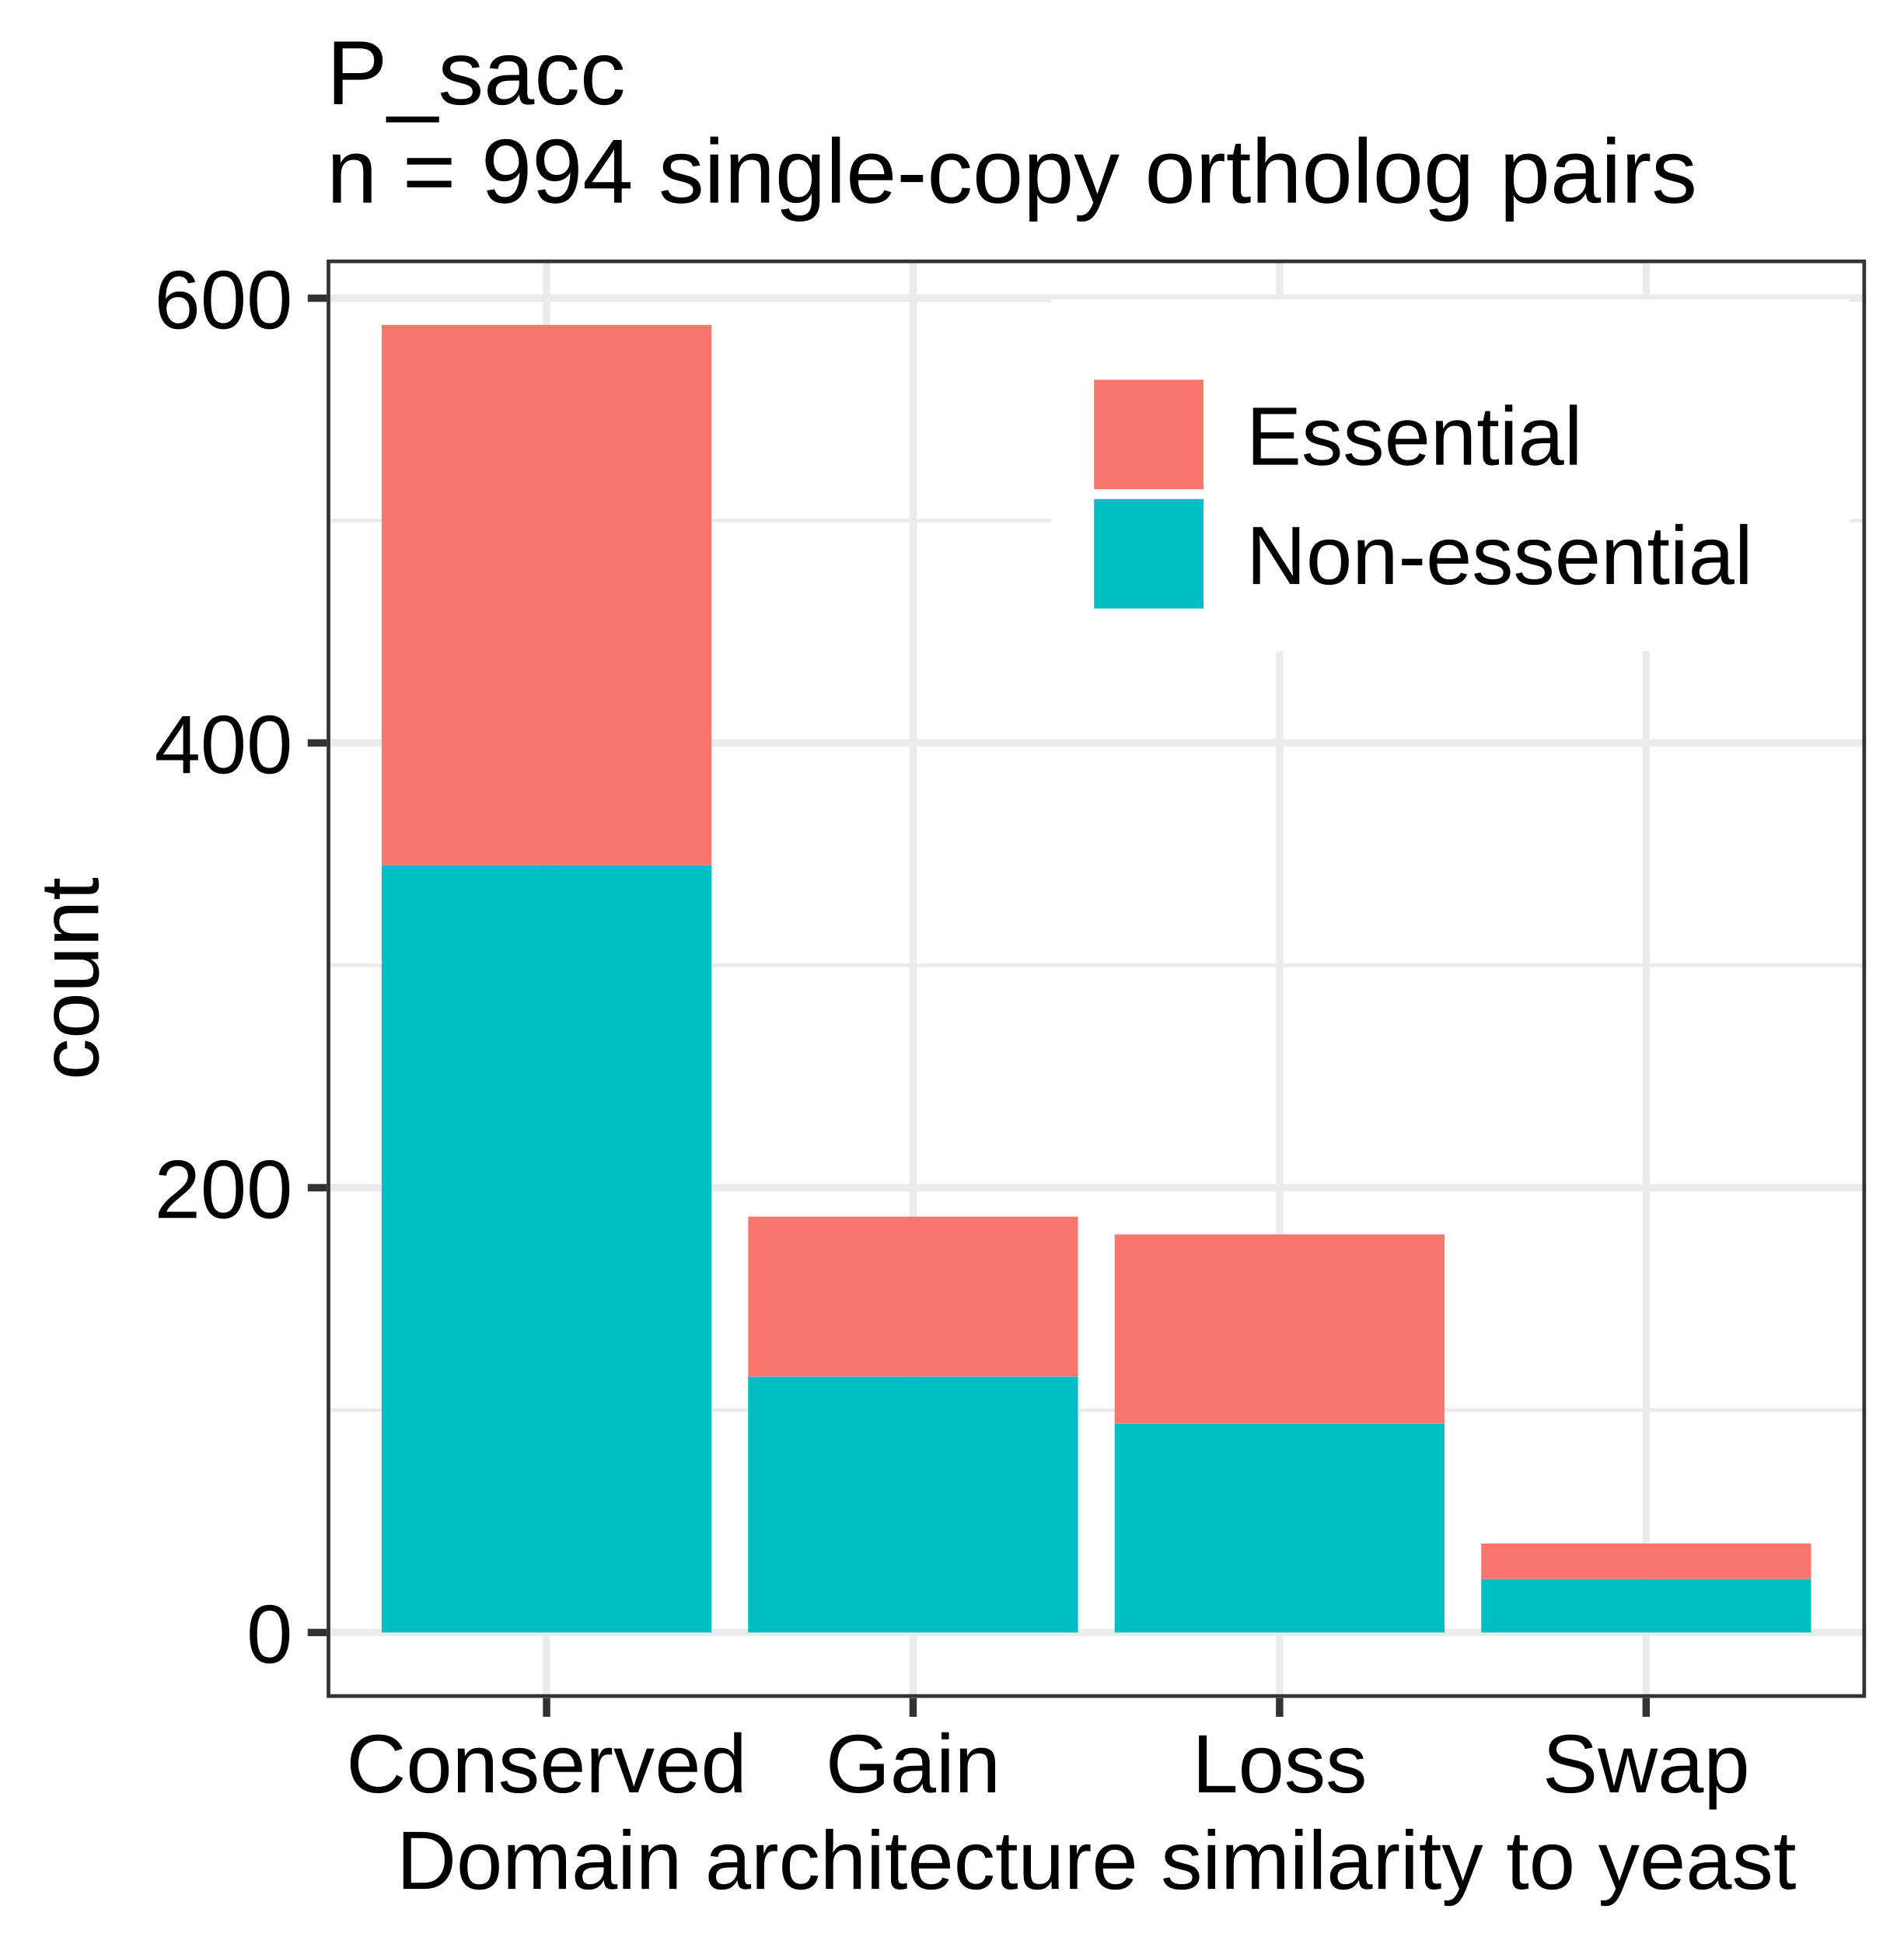
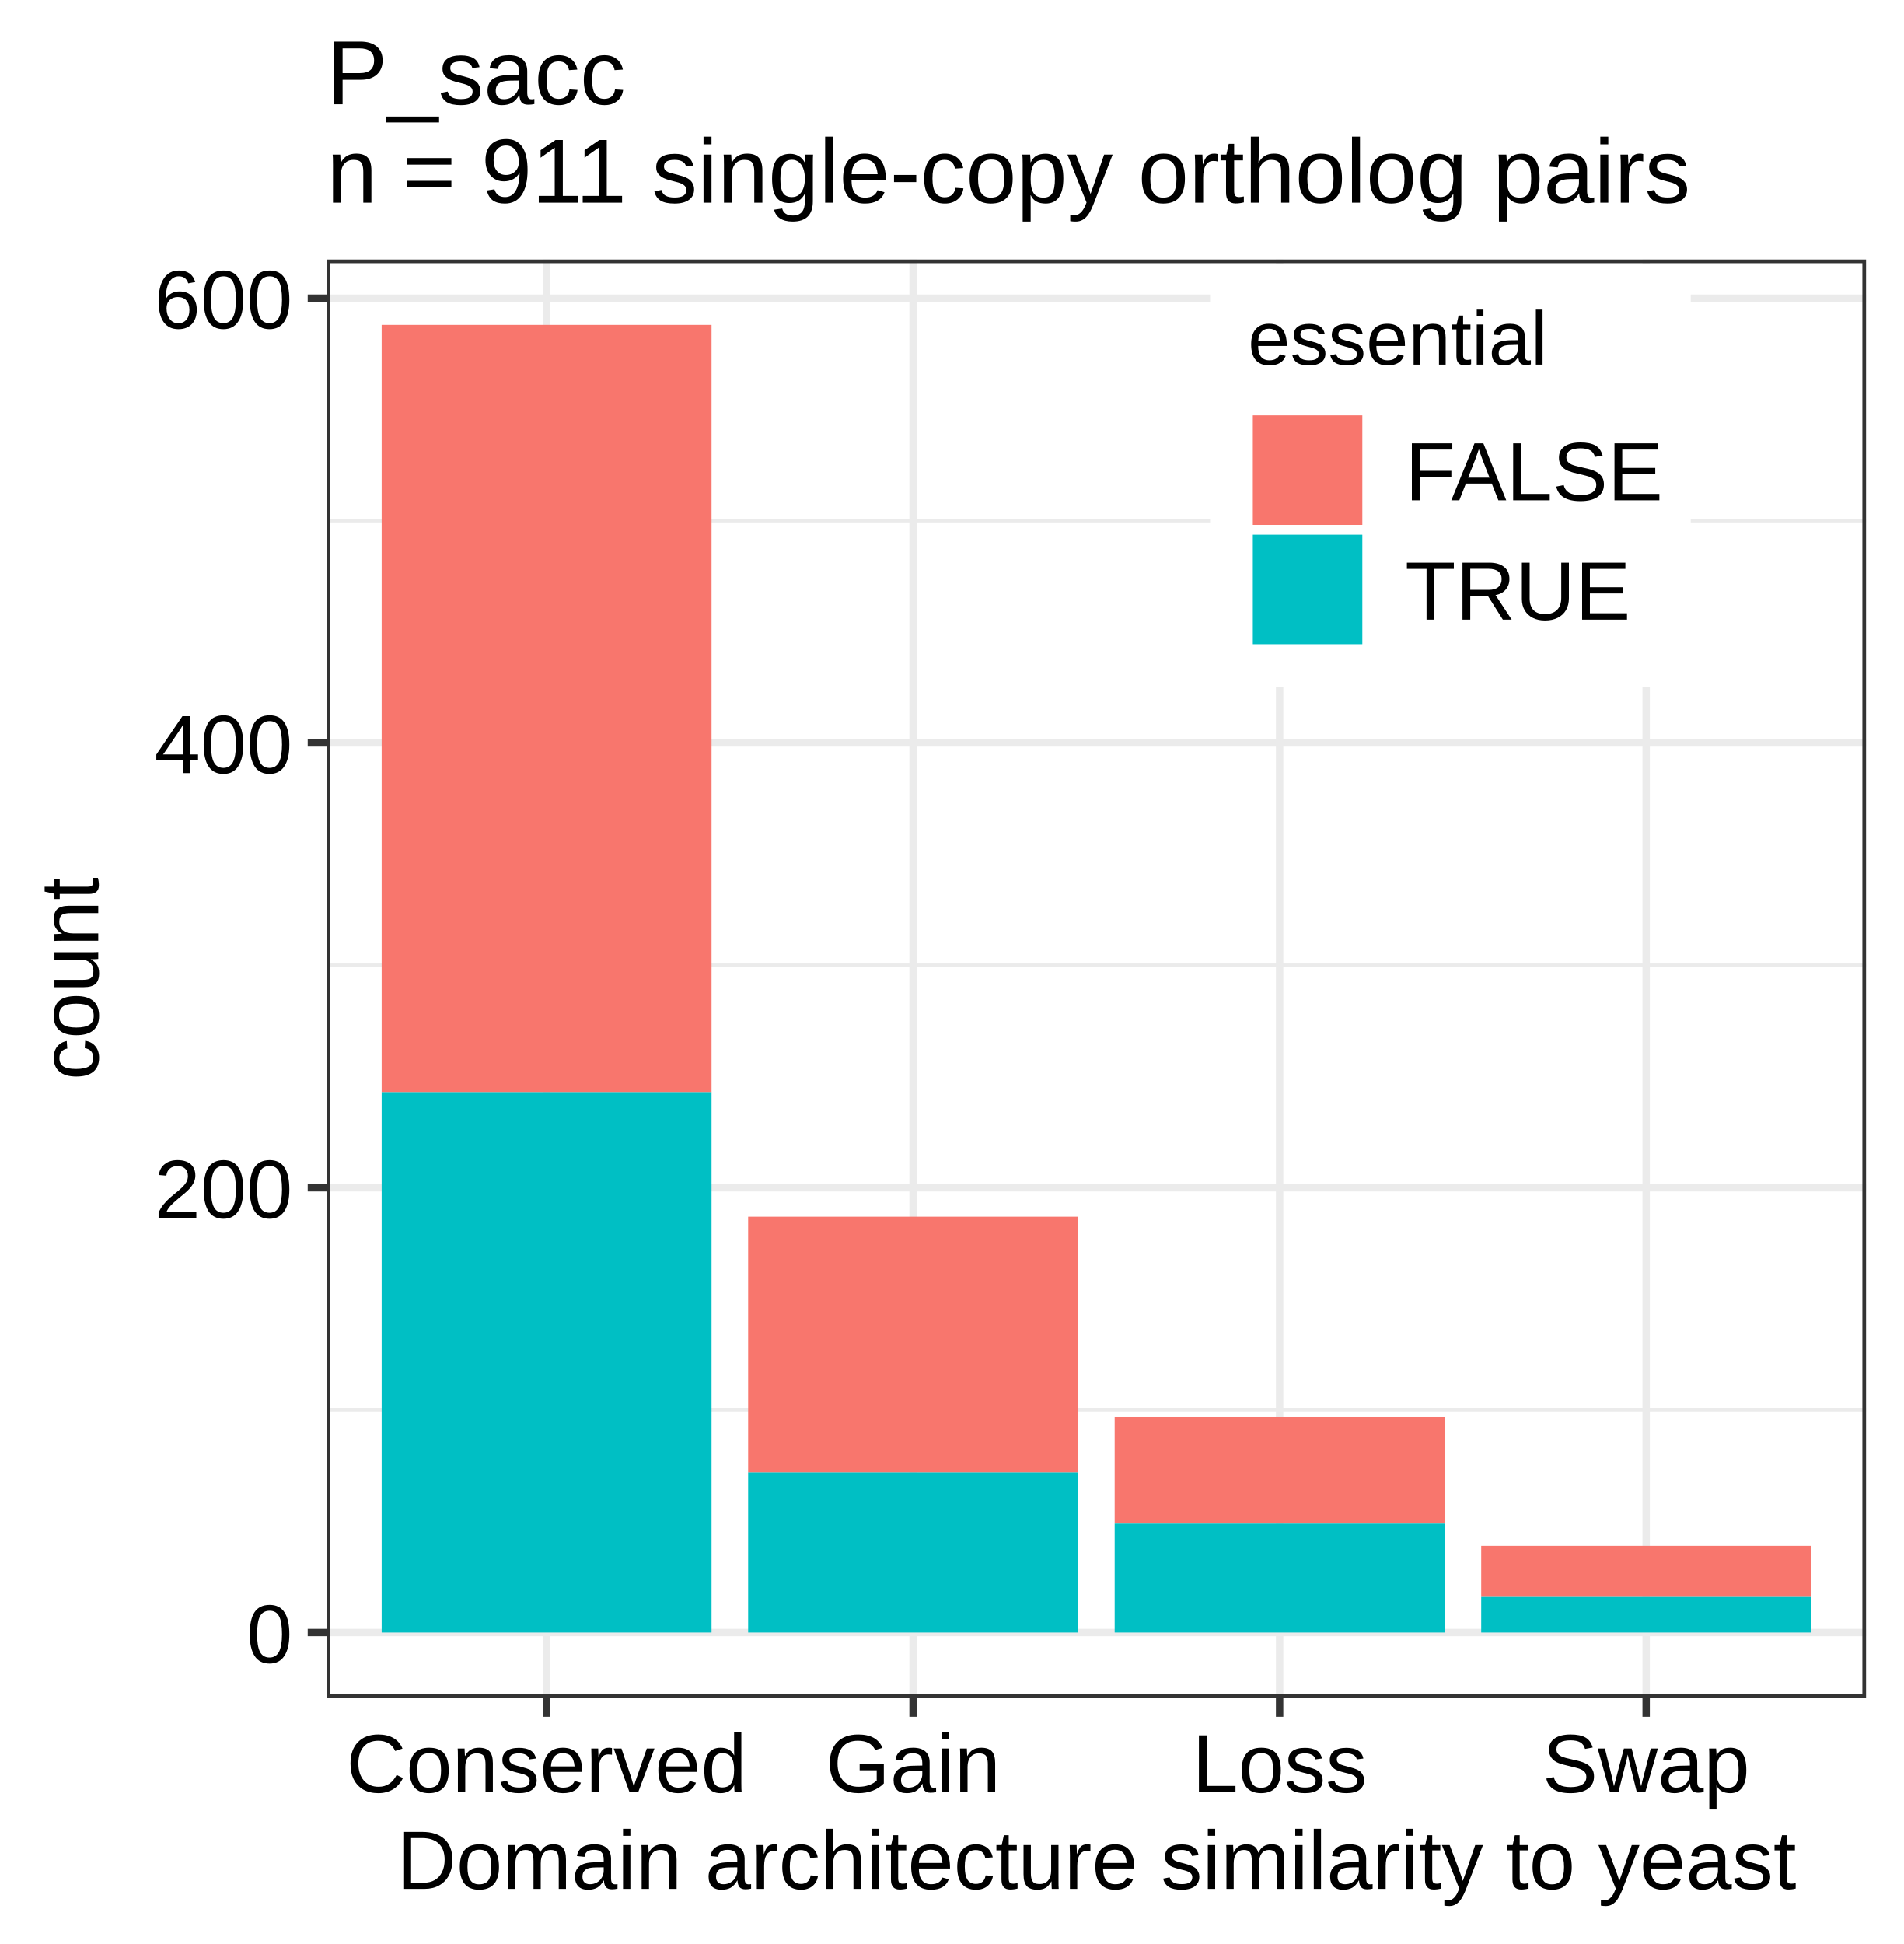
<svg xmlns="http://www.w3.org/2000/svg" class="svglite" width="275.76pt" height="281.52pt" viewBox="0 0 275.76 281.52">
  <defs>
    <style type="text/css">
    .svglite line, .svglite polyline, .svglite polygon, .svglite path, .svglite rect, .svglite circle {
      fill: none;
      stroke: #000000;
      stroke-linecap: round;
      stroke-linejoin: round;
      stroke-miterlimit: 10.00;
    }
    .svglite text {
      white-space: pre;
    }
  </style>
  </defs>
  <rect width="100%" height="100%" style="stroke: none; fill: #FFFFFF;" />
  <defs>
    <clipPath id="cpMC4wMHwyNzUuNzZ8MC4wMHwyODEuNTI=">
      <rect x="0.00" y="0.00" width="275.76" height="281.52" />
    </clipPath>
  </defs>
  <g clip-path="url(#cpMC4wMHwyNzUuNzZ8MC4wMHwyODEuNTI=)">
    <rect x="-0" y="-0" width="275.76" height="281.52" style="stroke-width: 1.07; stroke: #FFFFFF; fill: #FFFFFF;" />
  </g>
  <defs>
    <clipPath id="cpNDcuMzF8MjcwLjI4fDM3LjU4fDI0NS44OA==">
      <rect x="47.31" y="37.58" width="222.97" height="208.30" />
    </clipPath>
  </defs>
  <g clip-path="url(#cpNDcuMzF8MjcwLjI4fDM3LjU4fDI0NS44OA==)">
    <rect x="47.31" y="37.58" width="222.97" height="208.30" style="stroke-width: 1.07; stroke: none; fill: #FFFFFF;" />
    <polyline points="47.31,204.20 270.28,204.20 " style="stroke-width: 0.53; stroke: #EBEBEB; stroke-linecap: butt;" />
    <polyline points="47.31,139.79 270.28,139.79 " style="stroke-width: 0.53; stroke: #EBEBEB; stroke-linecap: butt;" />
    <polyline points="47.31,75.39 270.28,75.39 " style="stroke-width: 0.53; stroke: #EBEBEB; stroke-linecap: butt;" />
    <polyline points="47.31,236.41 270.28,236.41 " style="stroke-width: 1.07; stroke: #EBEBEB; stroke-linecap: butt;" />
    <polyline points="47.31,172.00 270.28,172.00 " style="stroke-width: 1.07; stroke: #EBEBEB; stroke-linecap: butt;" />
    <polyline points="47.31,107.59 270.28,107.59 " style="stroke-width: 1.07; stroke: #EBEBEB; stroke-linecap: butt;" />
    <polyline points="47.31,43.18 270.28,43.18 " style="stroke-width: 1.07; stroke: #EBEBEB; stroke-linecap: butt;" />
    <polyline points="79.17,245.88 79.17,37.58 " style="stroke-width: 1.07; stroke: #EBEBEB; stroke-linecap: butt;" />
    <polyline points="132.25,245.88 132.25,37.58 " style="stroke-width: 1.07; stroke: #EBEBEB; stroke-linecap: butt;" />
    <polyline points="185.34,245.88 185.34,37.58 " style="stroke-width: 1.07; stroke: #EBEBEB; stroke-linecap: butt;" />
    <polyline points="238.43,245.88 238.43,37.58 " style="stroke-width: 1.07; stroke: #EBEBEB; stroke-linecap: butt;" />
-     <rect x="55.28" y="47.05" width="47.78" height="78.26" style="stroke-width: 1.07; stroke: none; stroke-linecap: square; stroke-linejoin: miter; fill: #F8766D;" />
-     <rect x="55.28" y="125.30" width="47.78" height="111.11" style="stroke-width: 1.07; stroke: none; stroke-linecap: square; stroke-linejoin: miter; fill: #00BFC4;" />
-     <rect x="108.36" y="176.19" width="47.78" height="23.19" style="stroke-width: 1.07; stroke: none; stroke-linecap: square; stroke-linejoin: miter; fill: #F8766D;" />
-     <rect x="108.36" y="199.37" width="47.78" height="37.04" style="stroke-width: 1.07; stroke: none; stroke-linecap: square; stroke-linejoin: miter; fill: #00BFC4;" />
-     <rect x="161.45" y="178.76" width="47.78" height="27.37" style="stroke-width: 1.07; stroke: none; stroke-linecap: square; stroke-linejoin: miter; fill: #F8766D;" />
-     <rect x="161.45" y="206.14" width="47.78" height="30.27" style="stroke-width: 1.07; stroke: none; stroke-linecap: square; stroke-linejoin: miter; fill: #00BFC4;" />
-     <rect x="214.54" y="223.53" width="47.78" height="5.15" style="stroke-width: 1.07; stroke: none; stroke-linecap: square; stroke-linejoin: miter; fill: #F8766D;" />
-     <rect x="214.54" y="228.68" width="47.78" height="7.73" style="stroke-width: 1.07; stroke: none; stroke-linecap: square; stroke-linejoin: miter; fill: #00BFC4;" />
+     <rect x="55.28" y="47.05" width="47.78" height="111.11" style="stroke-width: 1.07; stroke: none; stroke-linecap: square; stroke-linejoin: miter; fill: #F8766D;" />
+     <rect x="55.28" y="158.15" width="47.78" height="78.26" style="stroke-width: 1.07; stroke: none; stroke-linecap: square; stroke-linejoin: miter; fill: #00BFC4;" />
+     <rect x="108.36" y="176.19" width="47.78" height="37.04" style="stroke-width: 1.07; stroke: none; stroke-linecap: square; stroke-linejoin: miter; fill: #F8766D;" />
+     <rect x="108.36" y="213.22" width="47.78" height="23.19" style="stroke-width: 1.07; stroke: none; stroke-linecap: square; stroke-linejoin: miter; fill: #00BFC4;" />
+     <rect x="161.45" y="205.17" width="47.78" height="15.46" style="stroke-width: 1.07; stroke: none; stroke-linecap: square; stroke-linejoin: miter; fill: #F8766D;" />
+     <rect x="161.45" y="220.63" width="47.78" height="15.78" style="stroke-width: 1.07; stroke: none; stroke-linecap: square; stroke-linejoin: miter; fill: #00BFC4;" />
+     <rect x="214.54" y="223.85" width="47.78" height="7.41" style="stroke-width: 1.07; stroke: none; stroke-linecap: square; stroke-linejoin: miter; fill: #F8766D;" />
+     <rect x="214.54" y="231.26" width="47.78" height="5.15" style="stroke-width: 1.07; stroke: none; stroke-linecap: square; stroke-linejoin: miter; fill: #00BFC4;" />
    <rect x="47.31" y="37.58" width="222.97" height="208.30" style="stroke-width: 1.07; stroke: #333333;" />
  </g>
  <g clip-path="url(#cpMC4wMHwyNzUuNzZ8MC4wMHwyODEuNTI=)">
    <text x="42.38" y="240.78" text-anchor="end" style="font-size: 12.00px; font-family: &quot;Arimo&quot;;" textLength="7.64px" lengthAdjust="spacingAndGlyphs">0</text>
    <text x="42.38" y="176.37" text-anchor="end" style="font-size: 12.00px; font-family: &quot;Arimo&quot;;" textLength="22.92px" lengthAdjust="spacingAndGlyphs">200</text>
    <text x="42.38" y="111.96" text-anchor="end" style="font-size: 12.00px; font-family: &quot;Arimo&quot;;" textLength="22.92px" lengthAdjust="spacingAndGlyphs">400</text>
    <text x="42.38" y="47.55" text-anchor="end" style="font-size: 12.00px; font-family: &quot;Arimo&quot;;" textLength="22.92px" lengthAdjust="spacingAndGlyphs">600</text>
    <polyline points="44.57,236.41 47.31,236.41 " style="stroke-width: 1.07; stroke: #333333; stroke-linecap: butt;" />
    <polyline points="44.57,172.00 47.31,172.00 " style="stroke-width: 1.07; stroke: #333333; stroke-linecap: butt;" />
    <polyline points="44.57,107.59 47.31,107.59 " style="stroke-width: 1.07; stroke: #333333; stroke-linecap: butt;" />
    <polyline points="44.57,43.18 47.31,43.18 " style="stroke-width: 1.07; stroke: #333333; stroke-linecap: butt;" />
    <polyline points="79.17,248.62 79.17,245.88 " style="stroke-width: 1.07; stroke: #333333; stroke-linecap: butt;" />
    <polyline points="132.25,248.62 132.25,245.88 " style="stroke-width: 1.07; stroke: #333333; stroke-linecap: butt;" />
    <polyline points="185.34,248.62 185.34,245.88 " style="stroke-width: 1.07; stroke: #333333; stroke-linecap: butt;" />
    <polyline points="238.43,248.62 238.43,245.88 " style="stroke-width: 1.07; stroke: #333333; stroke-linecap: butt;" />
    <text x="79.17" y="259.56" text-anchor="middle" style="font-size: 12.00px; font-family: &quot;Arimo&quot;;" textLength="64.02px" lengthAdjust="spacingAndGlyphs">Conserved</text>
    <text x="132.25" y="259.56" text-anchor="middle" style="font-size: 12.00px; font-family: &quot;Arimo&quot;;" textLength="27.60px" lengthAdjust="spacingAndGlyphs">Gain</text>
    <text x="185.34" y="259.56" text-anchor="middle" style="font-size: 12.00px; font-family: &quot;Arimo&quot;;" textLength="26.34px" lengthAdjust="spacingAndGlyphs">Loss</text>
    <text x="238.43" y="259.56" text-anchor="middle" style="font-size: 12.00px; font-family: &quot;Arimo&quot;;" textLength="32.41px" lengthAdjust="spacingAndGlyphs">Swap</text>
    <text x="158.80" y="273.54" text-anchor="middle" style="font-size: 12.00px; font-family: &quot;Arimo&quot;;" textLength="234.75px" lengthAdjust="spacingAndGlyphs">Domain architecture similarity to yeast</text>
    <text transform="translate(14.23,141.73) rotate(-90)" text-anchor="middle" style="font-size: 12.00px; font-family: &quot;Arimo&quot;;" textLength="33.88px" lengthAdjust="spacingAndGlyphs">count</text>
-     <rect x="152.27" y="43.32" width="115.62" height="51.00" style="stroke-width: 1.07; stroke: none; fill: #FFFFFF;" />
-     <rect x="157.75" y="54.28" width="17.28" height="17.28" style="stroke-width: 1.07; stroke: none; fill: #FFFFFF;" />
-     <rect x="158.46" y="54.99" width="15.86" height="15.86" style="stroke-width: 1.07; stroke: none; stroke-linecap: square; stroke-linejoin: miter; fill: #F8766D;" />
-     <rect x="157.75" y="71.56" width="17.28" height="17.28" style="stroke-width: 1.07; stroke: none; fill: #FFFFFF;" />
-     <rect x="158.46" y="72.27" width="15.86" height="15.86" style="stroke-width: 1.07; stroke: none; stroke-linecap: square; stroke-linejoin: miter; fill: #00BFC4;" />
-     <text x="180.51" y="67.30" style="font-size: 12.00px; font-family: &quot;Arimo&quot;;" textLength="53.83px" lengthAdjust="spacingAndGlyphs">Essential</text>
-     <text x="180.51" y="84.58" style="font-size: 12.00px; font-family: &quot;Arimo&quot;;" textLength="81.90px" lengthAdjust="spacingAndGlyphs">Non-essential</text>
+     <rect x="175.27" y="38.17" width="69.62" height="61.31" style="stroke-width: 1.07; stroke: none; fill: #FFFFFF;" />
+     <text x="180.75" y="52.81" style="font-size: 11.00px; font-family: &quot;Arimo&quot;;" textLength="49.14px" lengthAdjust="spacingAndGlyphs">essential</text>
+     <rect x="180.75" y="59.44" width="17.28" height="17.28" style="stroke-width: 1.07; stroke: none; fill: #FFFFFF;" />
+     <rect x="181.46" y="60.15" width="15.86" height="15.86" style="stroke-width: 1.07; stroke: none; stroke-linecap: square; stroke-linejoin: miter; fill: #F8766D;" />
+     <rect x="180.75" y="76.72" width="17.28" height="17.28" style="stroke-width: 1.07; stroke: none; fill: #FFFFFF;" />
+     <rect x="181.46" y="77.43" width="15.86" height="15.86" style="stroke-width: 1.07; stroke: none; stroke-linecap: square; stroke-linejoin: miter; fill: #00BFC4;" />
+     <text x="203.51" y="72.45" style="font-size: 12.00px; font-family: &quot;Arimo&quot;;" textLength="35.90px" lengthAdjust="spacingAndGlyphs">FALSE</text>
+     <text x="203.51" y="89.73" style="font-size: 12.00px; font-family: &quot;Arimo&quot;;" textLength="32.03px" lengthAdjust="spacingAndGlyphs">TRUE</text>
    <text x="47.31" y="15.10" style="font-size: 13.20px; font-family: &quot;Arimo&quot;;" textLength="44.01px" lengthAdjust="spacingAndGlyphs">P_sacc</text>
-     <text x="47.31" y="29.35" style="font-size: 13.20px; font-family: &quot;Arimo&quot;;" textLength="228.47px" lengthAdjust="spacingAndGlyphs">n = 994 single-copy ortholog pairs</text>
+     <text x="47.31" y="29.35" style="font-size: 13.20px; font-family: &quot;Arimo&quot;;" textLength="228.47px" lengthAdjust="spacingAndGlyphs">n = 911 single-copy ortholog pairs</text>
  </g>
</svg>
